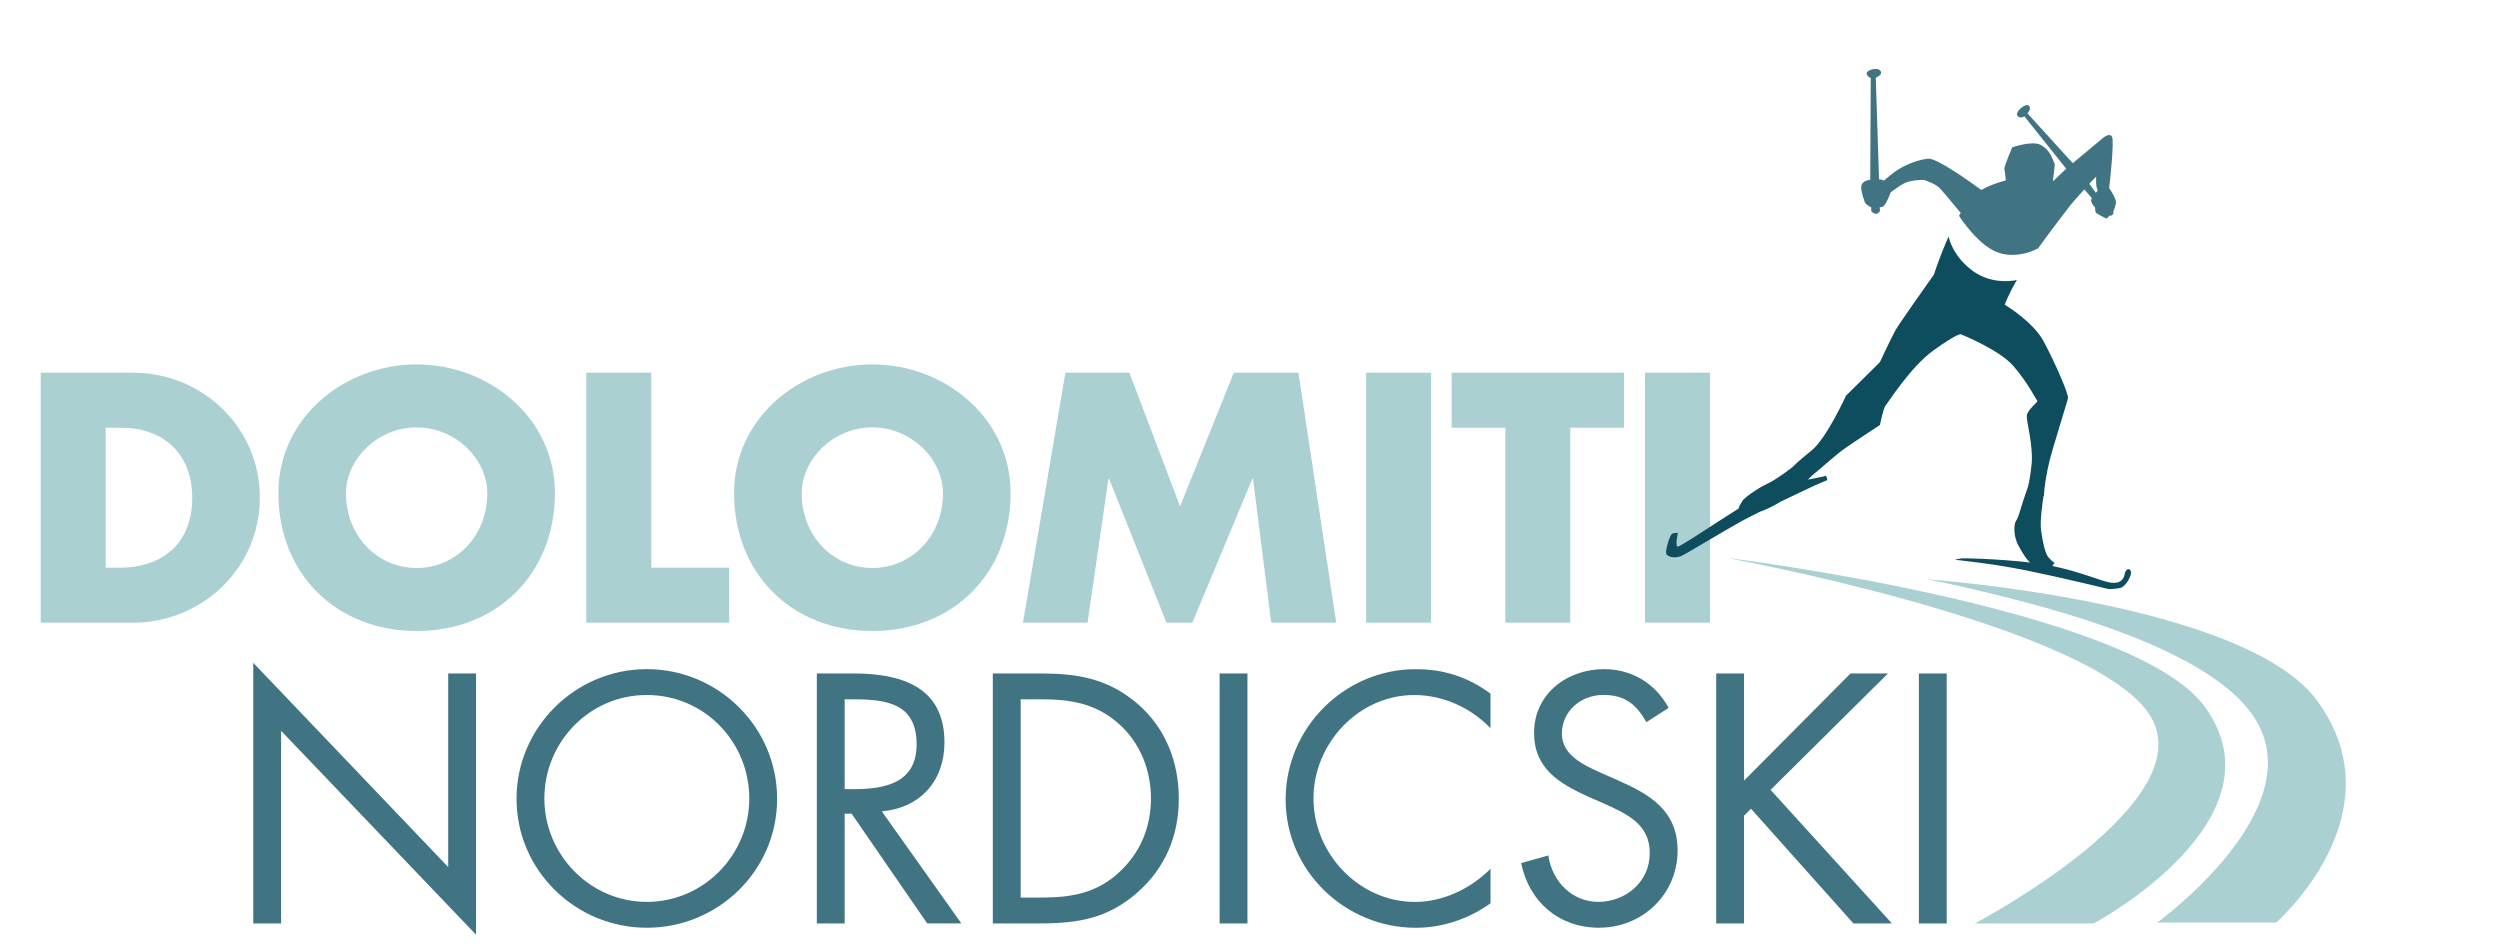
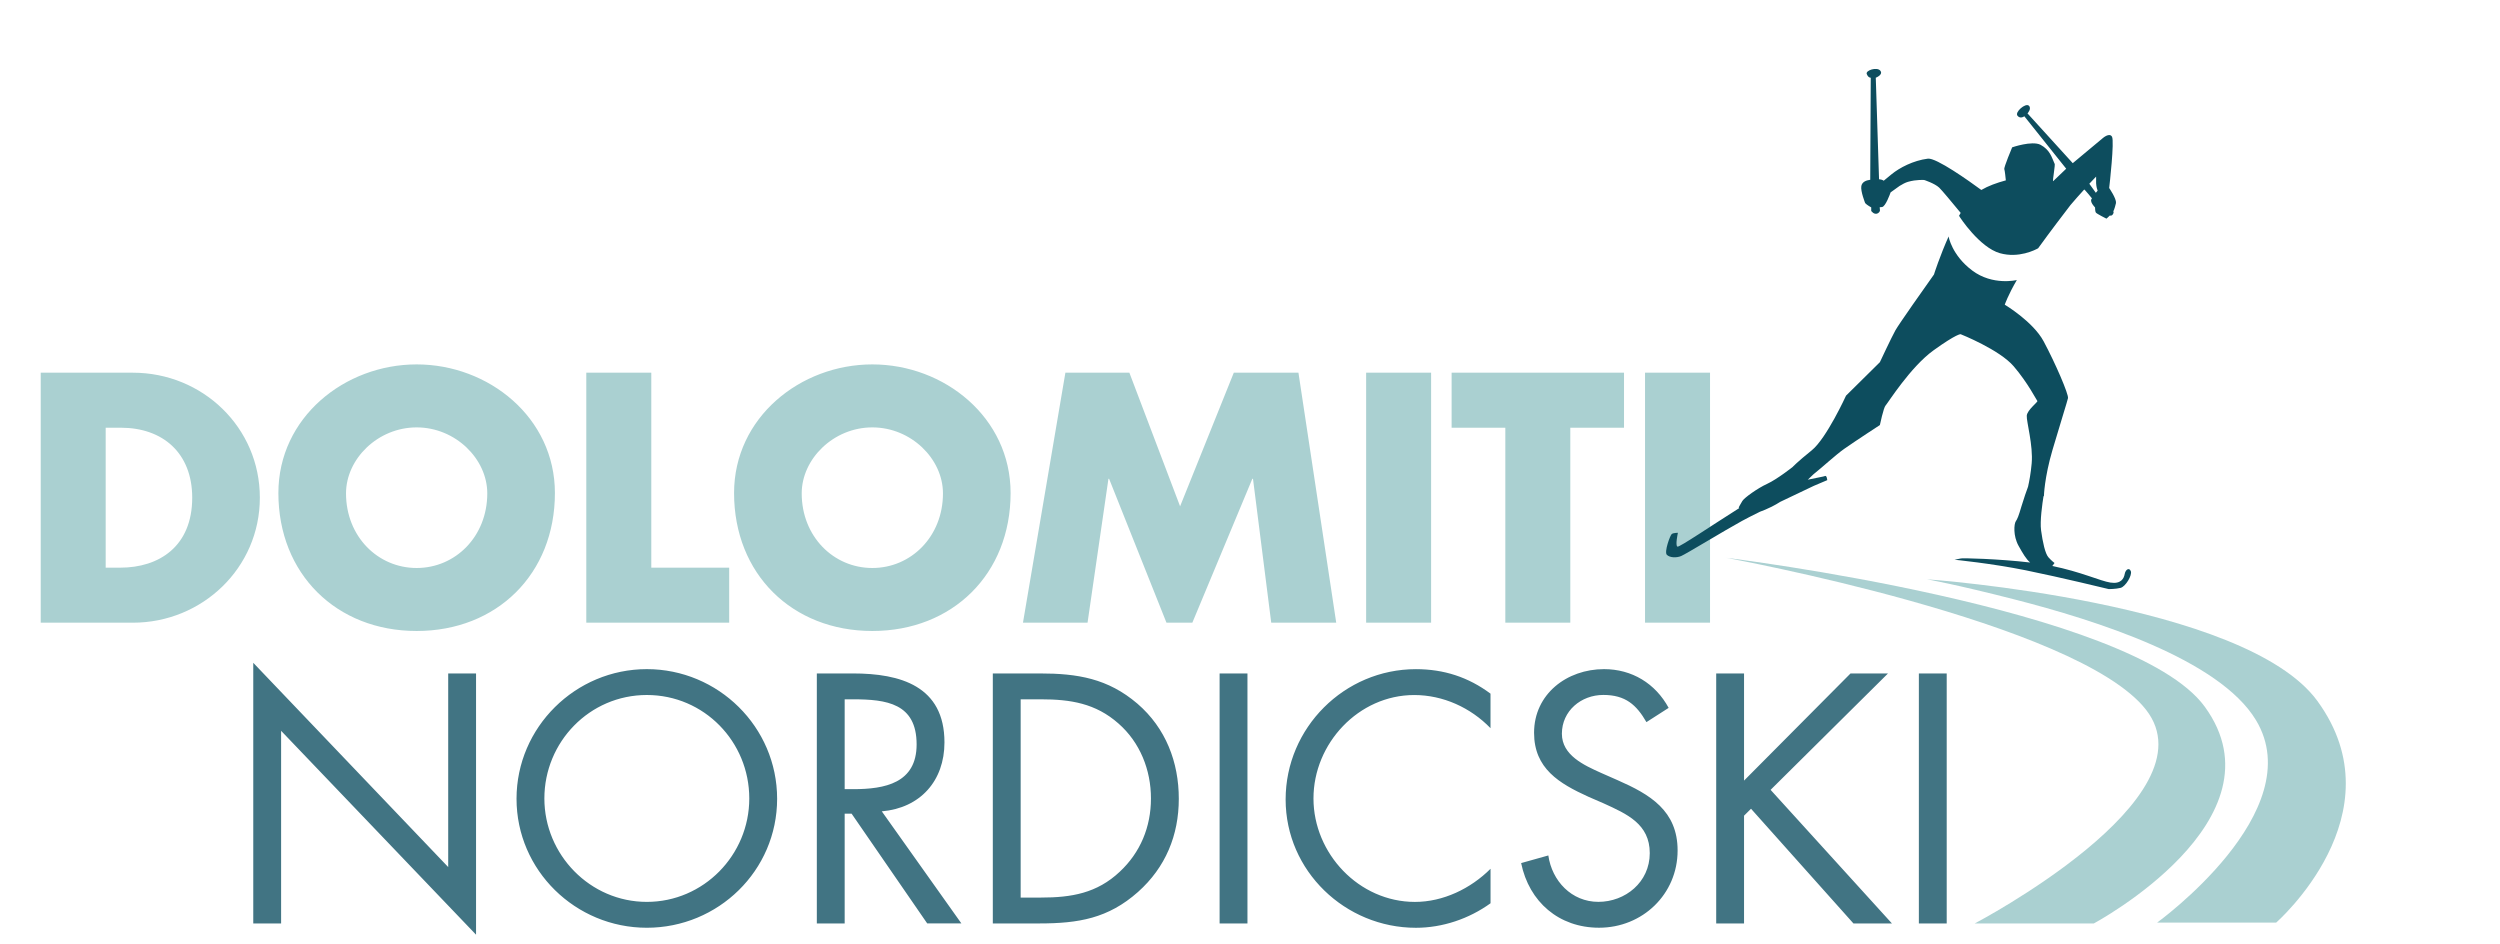
<svg xmlns="http://www.w3.org/2000/svg" viewBox="55 45 835 315" role="img" aria-label="Dolomiti NordicSki — logo per sfondo chiaro">
  <path fill="#AAD0D1" d="M626.15,169.48h-21.71v83.5h21.71v-83.5ZM579.48,187.86h17.94v-18.38h-57.58v18.38h17.94v65.11h21.7v-65.11ZM532.99,169.48h-21.7v83.5h21.7v-83.5ZM396.65,252.98h21.59l6.98-48.06h.22l19.16,48.06h8.64l20.04-48.06h.22l6.09,48.06h21.71l-12.62-83.5h-21.59l-17.94,44.63-16.94-44.63h-21.37l-14.17,83.5ZM346.36,187.75c12.96,0,23.59,10.52,23.59,22.04,0,14.4-10.63,24.92-23.59,24.92s-23.59-10.52-23.59-24.92c0-11.52,10.63-22.04,23.59-22.04M346.36,166.71c-24.03,0-46.18,17.72-46.18,42.97,0,27.02,19.38,46.07,46.18,46.07s46.18-19.05,46.18-46.07c0-25.25-22.15-42.97-46.18-42.97M272.52,169.48h-21.7v83.5h47.73v-18.38h-26.02v-65.11ZM194.16,187.75c12.96,0,23.59,10.52,23.59,22.04,0,14.4-10.63,24.92-23.59,24.92s-23.59-10.52-23.59-24.92c0-11.52,10.63-22.04,23.59-22.04M194.16,166.71c-24.03,0-46.18,17.72-46.18,42.97,0,27.02,19.38,46.07,46.18,46.07s46.18-19.05,46.18-46.07c0-25.25-22.15-42.97-46.18-42.97M90.3,187.86h5.09c13.95,0,23.81,8.42,23.81,23.37,0,16.28-11.07,23.37-24.03,23.37h-4.87v-46.73ZM68.6,252.98h30.78c23.14,0,42.41-18.27,42.41-41.75s-19.16-41.75-42.41-41.75h-30.78v83.5Z" />
  <path fill="#417483" d="M705.2,269.93h-9.3v83.5h9.3v-83.5ZM637.51,305.7v-35.77h-9.3v83.5h9.3v-35.99l2.33-2.32,34.22,38.32h12.85l-40.53-44.63,39.2-38.87h-12.51l-35.55,35.77ZM612.34,281.45c-4.43-8.19-12.29-12.96-21.59-12.96-12.4,0-23.37,8.31-23.37,21.26,0,11.96,8.42,16.94,18.16,21.37l5.09,2.21c7.75,3.54,15.39,6.87,15.39,16.61s-8.2,16.28-17.16,16.28-15.5-6.98-16.72-15.5l-9.08,2.55c2.66,12.96,12.62,21.59,26.02,21.59,14.51,0,26.24-11.19,26.24-25.8,0-13.29-9.19-18.71-20.04-23.48l-5.54-2.44c-5.65-2.55-13.07-5.87-13.07-13.07,0-7.64,6.42-12.96,13.84-12.96s11.07,3.32,14.4,9.08l7.42-4.76ZM552.84,276.69c-7.42-5.54-15.61-8.19-24.92-8.19-23.92,0-43.52,19.6-43.52,43.52s19.93,42.86,43.52,42.86c8.86,0,17.72-2.99,24.92-8.19v-11.52c-6.64,6.64-15.84,11.07-25.25,11.07-18.71,0-33.89-16.17-33.89-34.55s15.06-34.55,33.66-34.55c9.63,0,18.83,4.21,25.47,11.07v-11.52ZM471.65,269.93h-9.3v83.5h9.3v-83.5ZM395.9,344.79v-66.22h6.76c9.86,0,18.27,1.33,25.91,8.08,7.2,6.31,10.85,15.5,10.85,25.03s-3.54,18.05-10.41,24.47c-7.64,7.2-16.17,8.64-26.36,8.64h-6.76ZM386.6,353.43h15.5c13.07,0,23.03-1.66,33-10.52,9.19-8.19,13.62-18.94,13.62-31.12s-4.32-23.59-13.84-31.78c-9.86-8.42-20.04-10.08-32.56-10.08h-15.72v83.5ZM337.12,316.77h2.32l25.25,36.65h11.41l-26.58-37.43c12.85-1.11,20.93-10.19,20.93-23.03,0-18.83-14.73-23.03-30.56-23.03h-12.07v83.5h9.3v-36.65ZM337.12,278.57h2.77c11.19,0,21.26,1.33,21.26,15.06,0,12.96-10.63,14.95-21.15,14.95h-2.88v-30.01ZM271.04,277.13c19.16,0,34.22,15.62,34.22,34.55s-15.28,34.55-34.22,34.55-34.22-15.73-34.22-34.55,15.06-34.55,34.22-34.55M271.04,268.49c-23.81,0-43.52,19.38-43.52,43.3s19.71,43.08,43.52,43.08,43.52-19.05,43.52-43.08-19.71-43.3-43.52-43.3M139.59,353.43h9.3v-64.34l65.11,68.1v-87.26h-9.3v64.67l-65.11-68.22v87.04Z" />
  <path fill="#AAD0D1" d="M698.66,238.5s9.42,1.65,29.07,6.68c27.25,6.97,68.5,20.01,80.77,40.36,18.39,30.51-33.04,67.62-33.04,67.62h39.77s41.38-36.18,13.77-74.04c-24.17-33.14-130.34-40.63-130.34-40.63" />
  <path fill="#AAD0D1" d="M631.35,231.28s117.48,21.38,140.43,50.78c22.95,29.4-57.21,71.37-57.21,71.37h39.77s64.63-34.58,37.02-72.43c-24.17-33.14-160.01-49.71-160.01-49.71" />
-   <path fill="#417483" d="M755.61,108.68s-.15.14-.6.71l-2.18-3.02c1.76-1.9,2.27-2.39,2.27-2.39v2.22c.08,1.26.35,2.08.51,2.48h0ZM761.72,112.73c.21-1.34-2.25-4.93-2.25-4.93v-.05c.14-1.1,1.76-15.54.95-17.06-.82-1.53-3.06.42-3.06.42l-10.06,8.39-15.11-16.62s1.51-1.65.42-2.6c-1.09-.95-4.73,2.13-3.78,3.36.95,1.23,2.29.19,2.29.19l13.99,17.52-4.35,4.16c-.31-.02.83-5.84.46-5.85-.93-2.05-1.47-4.56-4.7-6.31-2.87-1.43-9.46.86-9.46.86,0,0-2.84,6.74-2.62,7.3.17.43.41,2.74.51,3.73-3.03.82-5.91,1.86-8.19,3.21-4.1-3.01-15.05-10.81-17.85-10.46-4.89.62-9.46,3.04-12.12,5.21l-2.64,2.17s-.39-.41-1.55-.5l-1.09-33.91s2.6-.99,1.51-2.35c-1.09-1.36-4.98-.11-4.53,1.09.5,1.34,1.34,1.26,1.34,1.26l-.17,34.08c-1.48.2-2.74.77-2.98,2.12-.3,1.71,1.29,5.68,1.29,5.68.54.63,2.02,1.43,2.02,1.43v1.18s1,1.49,2.27.76c.65-.43.65-.92.65-.92l-.09-1.07c.24-.02.48-.05.78-.07,1.15-.11,2.7-4.42,2.86-4.89.12-.1,3-2.16,3-2.16.95-.59,1.93-1.11,2.81-1.37,2.86-.82,5.42-.61,5.42-.61,0,0,3.45,1.11,4.99,2.54.84.79,4.28,4.91,7.19,8.45-.19.31-.37.64-.55.96.23.49,6.88,10.59,13.66,12.5,6.29,1.77,11.84-1.13,12.75-1.64,4.15-5.74,8.62-11.59,10.8-14.43,1.41-1.65,2.97-3.44,4.59-5.2.11-.12,2.59,2.95,2.59,2.95-.34.51-.39.67-.25.76-.09.65.65,1.59,1.29,2.28,0,.25.02,1.34.26,1.7.27.41,3.54,2.04,3.54,2.04,0,0,.52-.42,1.13-1.04.29.07.66.06.95-.31.56-.73.21-1.09.21-1.09.33-.49.86-2.49.92-2.86" />
+   <path fill="#0D4D5E" d="M755.61,108.68s-.15.14-.6.71l-2.18-3.02c1.76-1.9,2.27-2.39,2.27-2.39v2.22c.08,1.26.35,2.08.51,2.48h0ZM761.72,112.73c.21-1.34-2.25-4.93-2.25-4.93v-.05c.14-1.1,1.76-15.54.95-17.06-.82-1.53-3.06.42-3.06.42l-10.06,8.39-15.11-16.62s1.51-1.65.42-2.6c-1.09-.95-4.73,2.13-3.78,3.36.95,1.23,2.29.19,2.29.19l13.99,17.52-4.35,4.16c-.31-.02.83-5.84.46-5.85-.93-2.05-1.47-4.56-4.7-6.31-2.87-1.43-9.46.86-9.46.86,0,0-2.84,6.74-2.62,7.3.17.43.41,2.74.51,3.73-3.03.82-5.91,1.86-8.19,3.21-4.1-3.01-15.05-10.81-17.85-10.46-4.89.62-9.46,3.04-12.12,5.21l-2.64,2.17s-.39-.41-1.55-.5l-1.09-33.91s2.6-.99,1.51-2.35c-1.09-1.36-4.98-.11-4.53,1.09.5,1.34,1.34,1.26,1.34,1.26l-.17,34.08c-1.48.2-2.74.77-2.98,2.12-.3,1.71,1.29,5.68,1.29,5.68.54.63,2.02,1.43,2.02,1.43v1.18s1,1.49,2.27.76c.65-.43.65-.92.65-.92l-.09-1.07c.24-.02.48-.05.78-.07,1.15-.11,2.7-4.42,2.86-4.89.12-.1,3-2.16,3-2.16.95-.59,1.93-1.11,2.81-1.37,2.86-.82,5.42-.61,5.42-.61,0,0,3.45,1.11,4.99,2.54.84.79,4.28,4.91,7.19,8.45-.19.31-.37.64-.55.96.23.49,6.88,10.59,13.66,12.5,6.29,1.77,11.84-1.13,12.75-1.64,4.15-5.74,8.62-11.59,10.8-14.43,1.41-1.65,2.97-3.44,4.59-5.2.11-.12,2.59,2.95,2.59,2.95-.34.51-.39.67-.25.76-.09.65.65,1.59,1.29,2.28,0,.25.02,1.34.26,1.7.27.41,3.54,2.04,3.54,2.04,0,0,.52-.42,1.13-1.04.29.07.66.06.95-.31.56-.73.21-1.09.21-1.09.33-.49.86-2.49.92-2.86" />
  <path fill="#0D4D5E" d="M766.69,235.77c-.54-1.36-1.77-.54-2.04.95-.27,1.5-1.23,3.41-4.77,2.86-3.38-.52-9.89-3.62-19.57-5.57.13-.01.22-.02.22-.02l.68-.95s-.95-.68-2.04-1.91c-1.09-1.23-1.91-5.04-2.45-8.99-.43-3.15.44-9.07.81-11.38.05-.03.14-.07.14-.07,0,0,.14-6.13,2.86-15.4,2.73-9.27,4.91-16.08,5.18-17.31.27-1.23-4.2-11.64-8.15-19-3.54-6.59-12.97-12.21-12.97-12.21,0,0,1.04-3.12,4.1-8.36l-.08.12s-8.02,1.98-14.89-3.18c-6.87-5.16-7.88-11.34-7.88-11.34,0,0,.05-.12.12-.31-3.02,6.71-5.03,12.98-5.01,12.98-2.92,4.11-11.76,16.62-12.89,18.66-1.36,2.45-5.18,10.63-5.18,10.63l-11.31,11.18s-6.54,14.31-11.45,18.26c-4.91,3.95-6.41,5.59-6.41,5.59,0,0-5.18,4.09-8.45,5.59-3.27,1.5-7.63,4.64-8.31,5.73-.68,1.09-1.23,2.18-1.23,2.18l.2.2c-9.05,5.7-19.96,13.11-20.64,12.88-.82-.27.14-4.63.14-4.63,0,0-1.5,0-2.05.41-.54.41-2.59,6-1.64,6.95.96.95,3.14,1.09,4.77.41,1.64-.68,14.58-8.59,20.31-11.72,1.4-.77,3.56-1.87,6.02-3.08,1.14-.41,2.44-.95,3.93-1.69,1.06-.53,1.98-1.07,2.83-1.61,5.83-2.81,11.21-5.34,11.21-5.34l4.5-1.91s-.14-1.77-.82-1.36c-.27.16-2.51.51-5.68,1.21.74-.7,1.44-1.37,1.91-1.82,2.97-2.35,7.49-6.55,10.31-8.52,4.09-2.86,11.86-7.91,11.86-7.91,0,0,1.23-5.86,1.91-6.54.68-.68,8.27-12.86,16.04-18.44,7.77-5.59,9.02-5.37,9.02-5.37,0,0,12.96,5.14,17.73,10.73,4.77,5.59,7.63,11.31,7.9,11.59.27.27-3.41,3-3.54,4.9-.14,1.91,2.18,9.95,1.64,15.95-.3,3.34-.82,6.02-1.21,7.76-.42,1.13-1.47,4.08-2.2,6.55-.95,3.27-1.36,4.23-1.91,5.04-.55.82-.95,4.77.95,8.18,1.42,2.54,2.54,4.46,3.86,5.56-10.36-1.22-23.22-1.57-23.22-1.34l-2.04.41s12.4,1.23,23.85,3.54c11.45,2.32,27.67,6.27,27.67,6.27,0,0,2.32,0,3.95-.41,1.64-.41,3.95-4.22,3.41-5.59" />
</svg>
